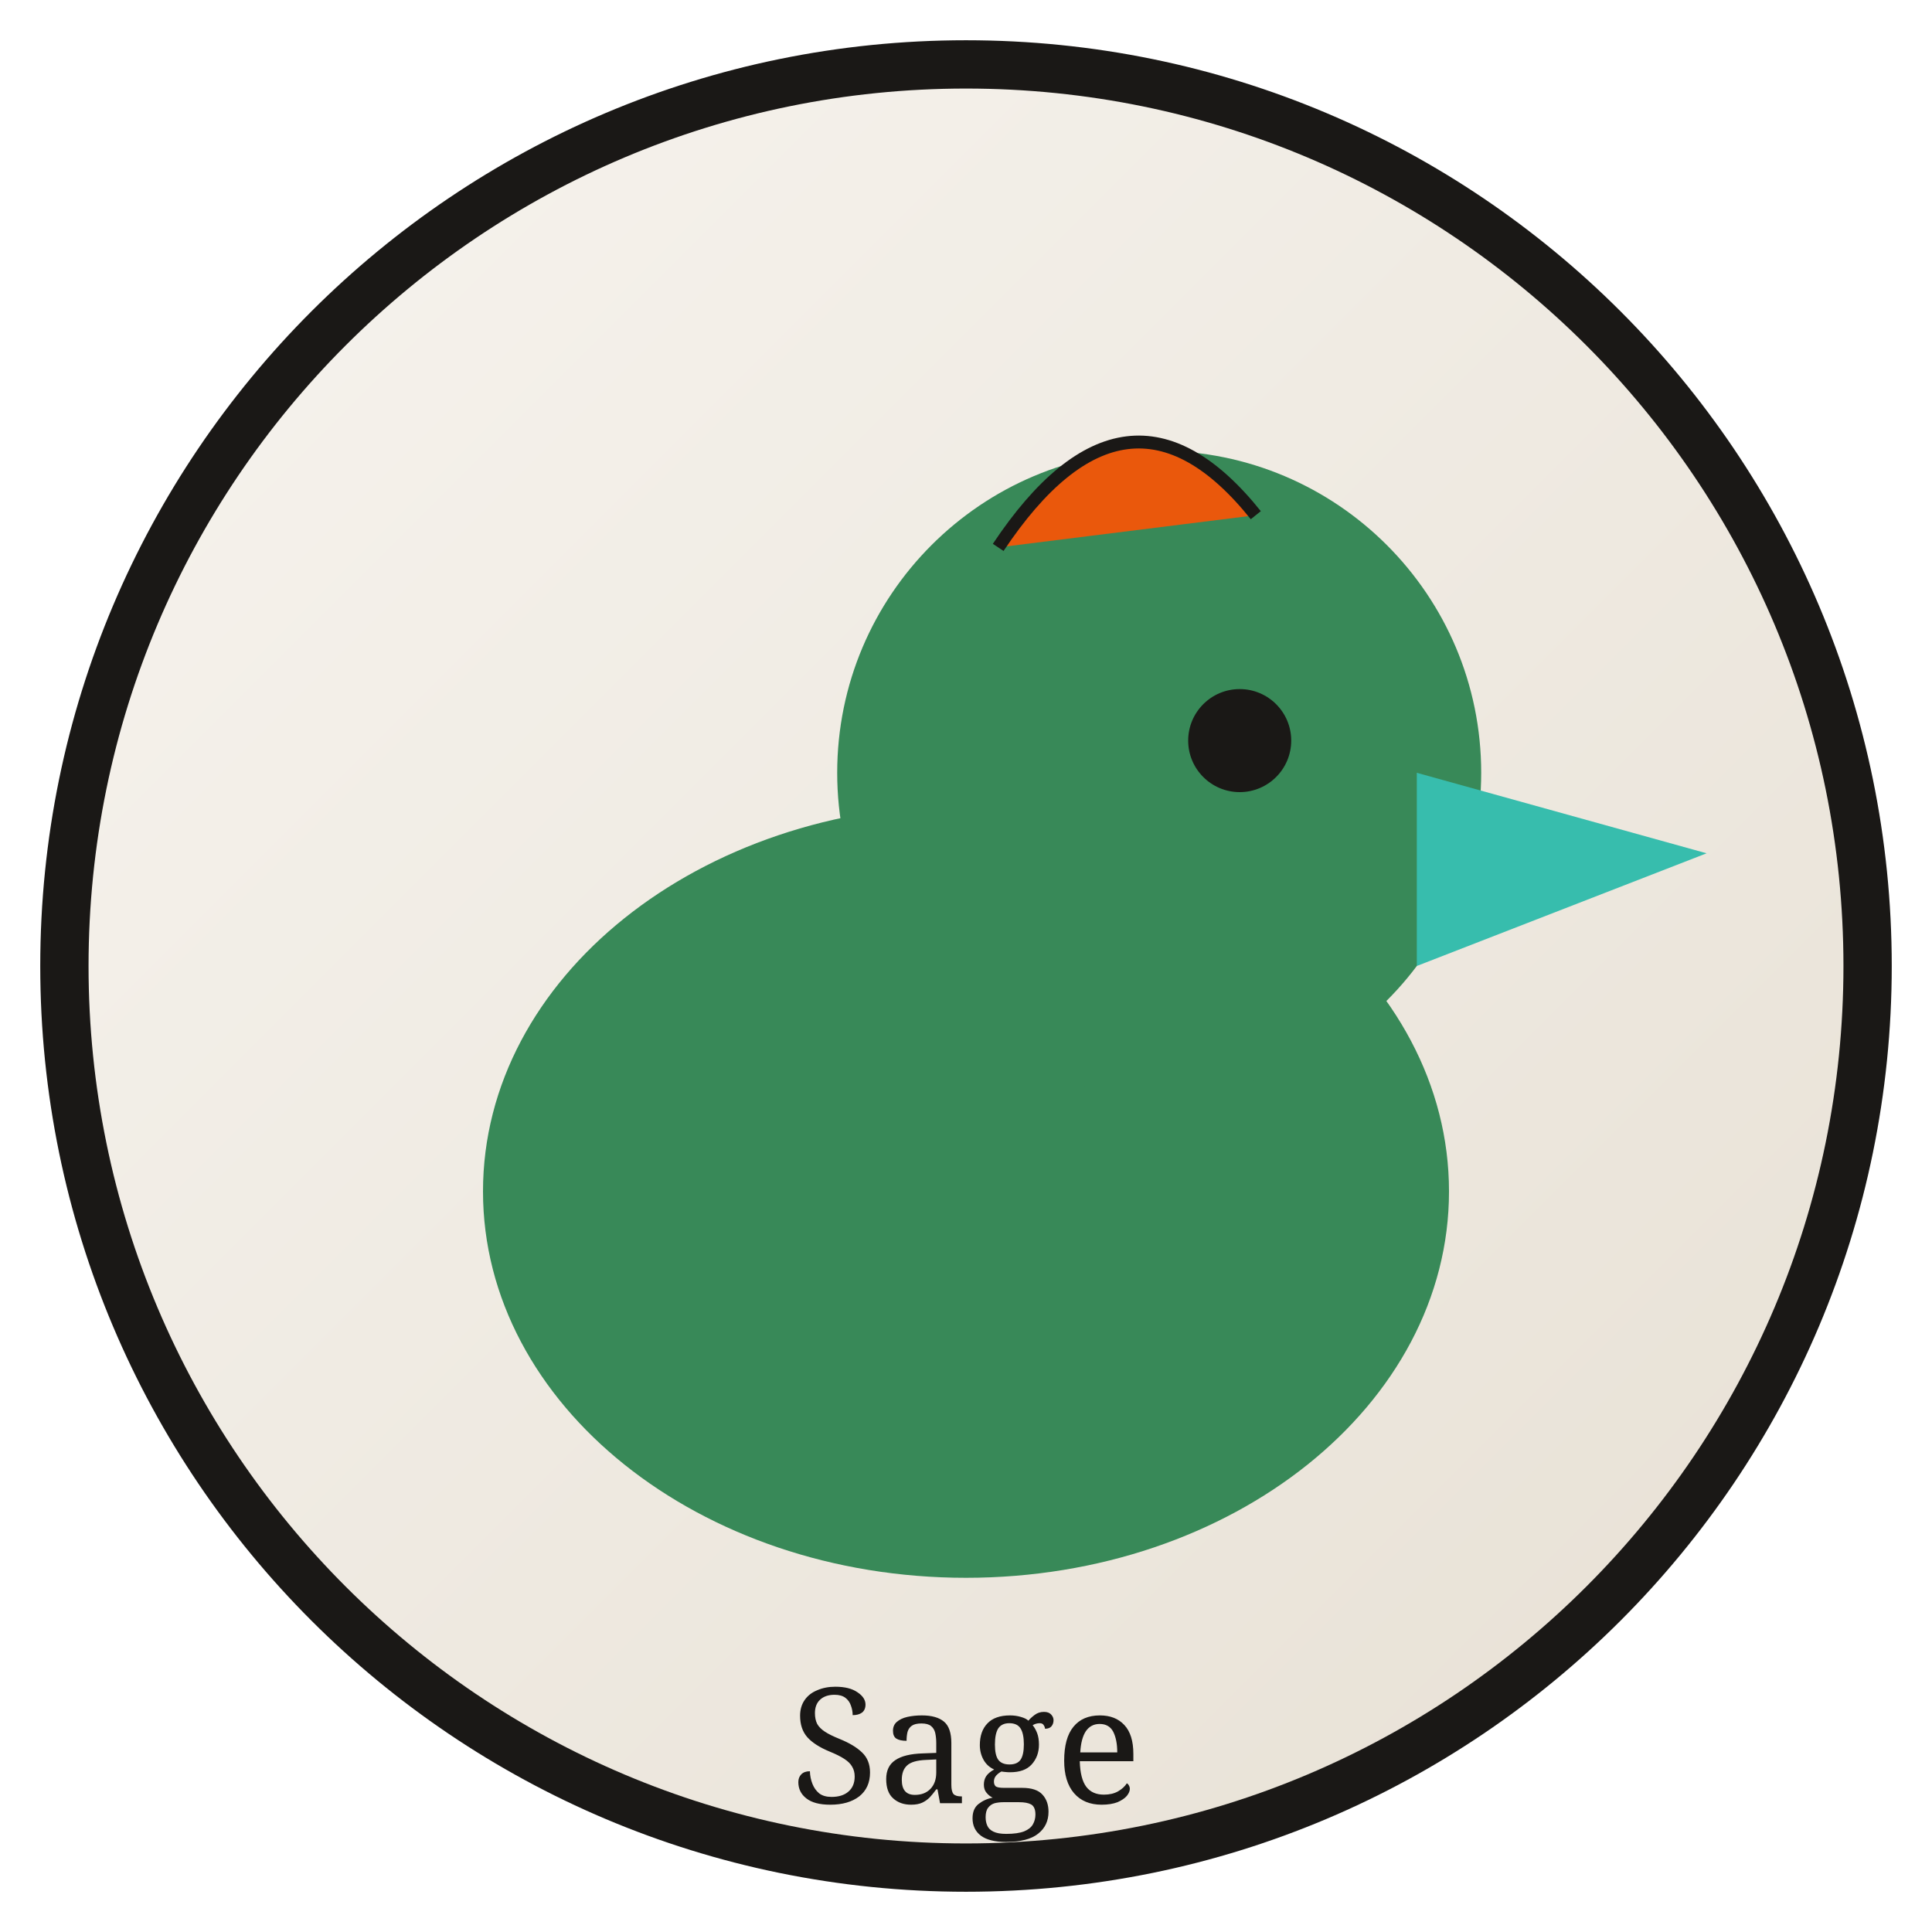
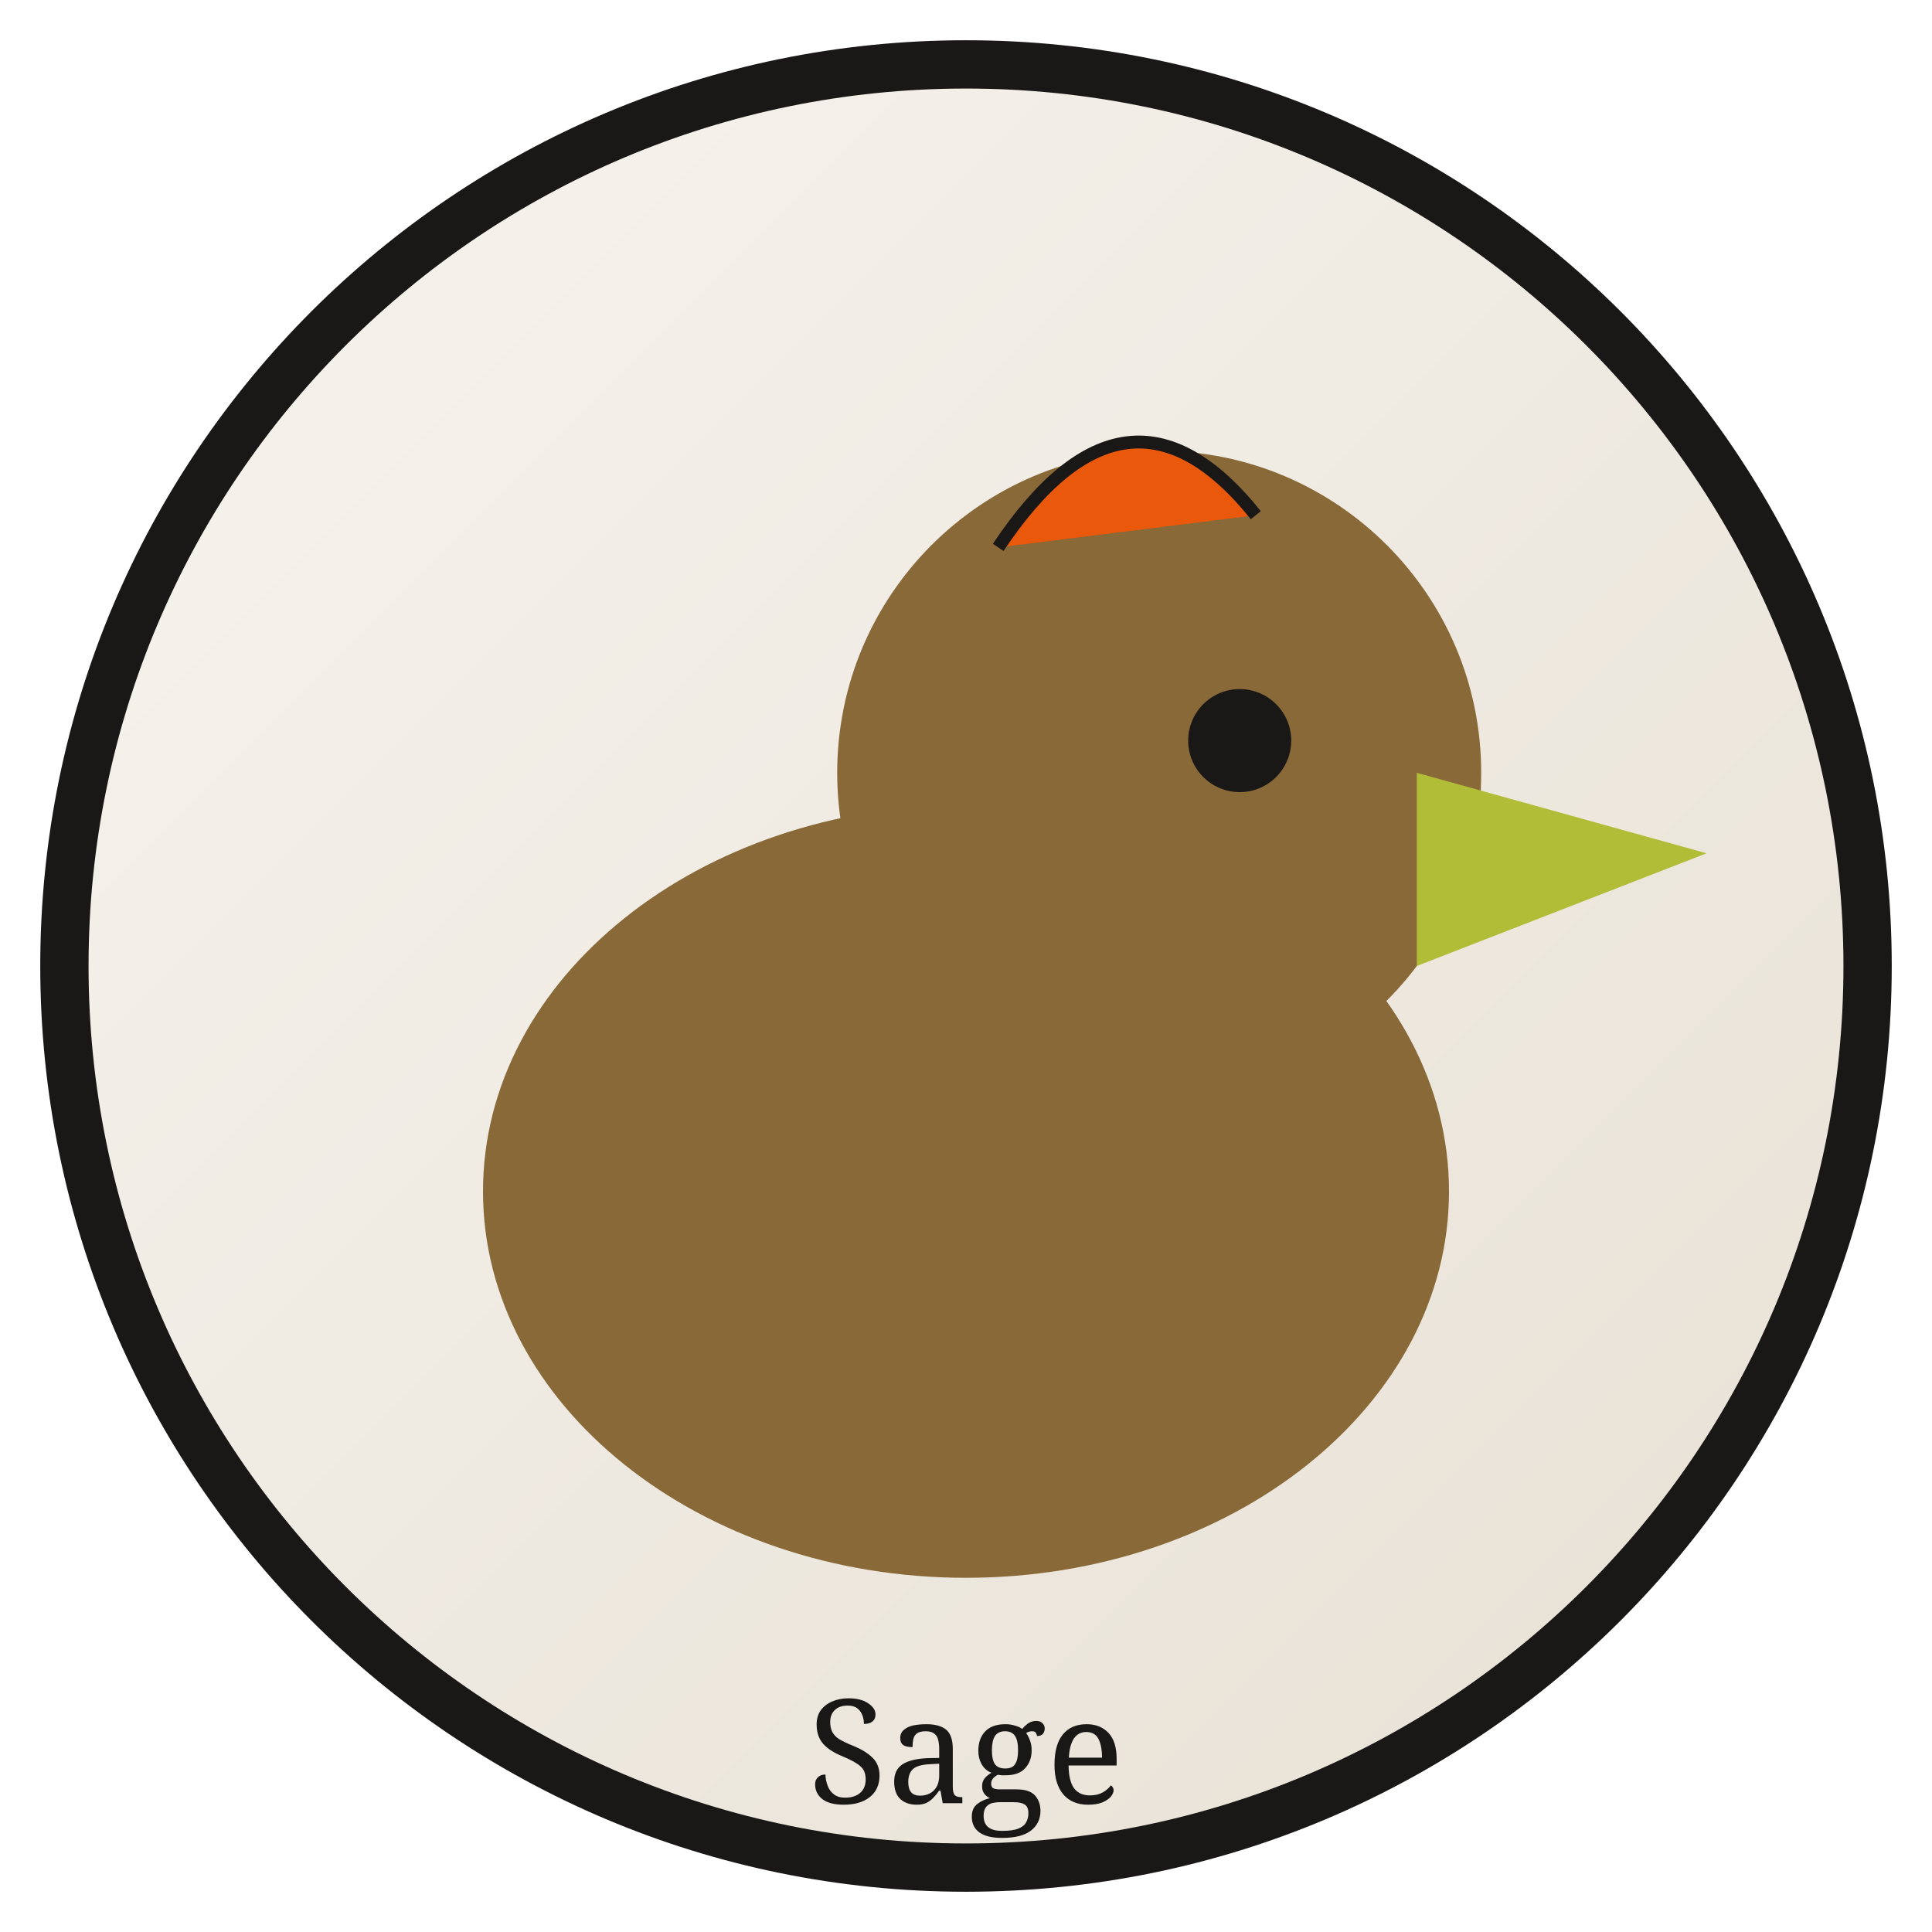
<svg xmlns="http://www.w3.org/2000/svg" viewBox="0 0 120 120" role="img" aria-label="Sage">
  <defs>
    <linearGradient id="bg-sage" x1="0" y1="0" x2="1" y2="1">
      <stop offset="0%" stop-color="#f7f4ef" />
      <stop offset="100%" stop-color="#e7e0d4" />
    </linearGradient>
  </defs>
  <circle cx="60" cy="60" r="56" fill="url(#bg-sage)" stroke="#1a1816" stroke-width="3" />
-   <ellipse cx="60" cy="74" rx="30" ry="24" fill="#388958" />
-   <circle cx="72" cy="48" r="20" fill="#388958" />
-   <polygon points="88,48 106,53 88,60" fill="#37bdad" />
+   <ellipse cx="60" cy="74" rx="30" ry="24" fill="#896938" />
+   <circle cx="72" cy="48" r="20" fill="#896938" />
+   <polygon points="88,48 106,53 88,60" fill="#b2bd37" />
  <circle cx="77" cy="46" r="3.2" fill="#1a1816" />
  <path d="M62 34 Q70 22 78 32" fill="#ea580c" stroke="#1a1816" stroke-width="0.8" />
-   <text x="60" y="112" text-anchor="middle" font-family="Georgia,serif" font-size="10" fill="#1a1816">Sage</text>
+   <text x="60" y="112" text-anchor="middle" font-family="Georgia,serif" font-size="9" fill="#1a1816">Sage</text>
</svg>
